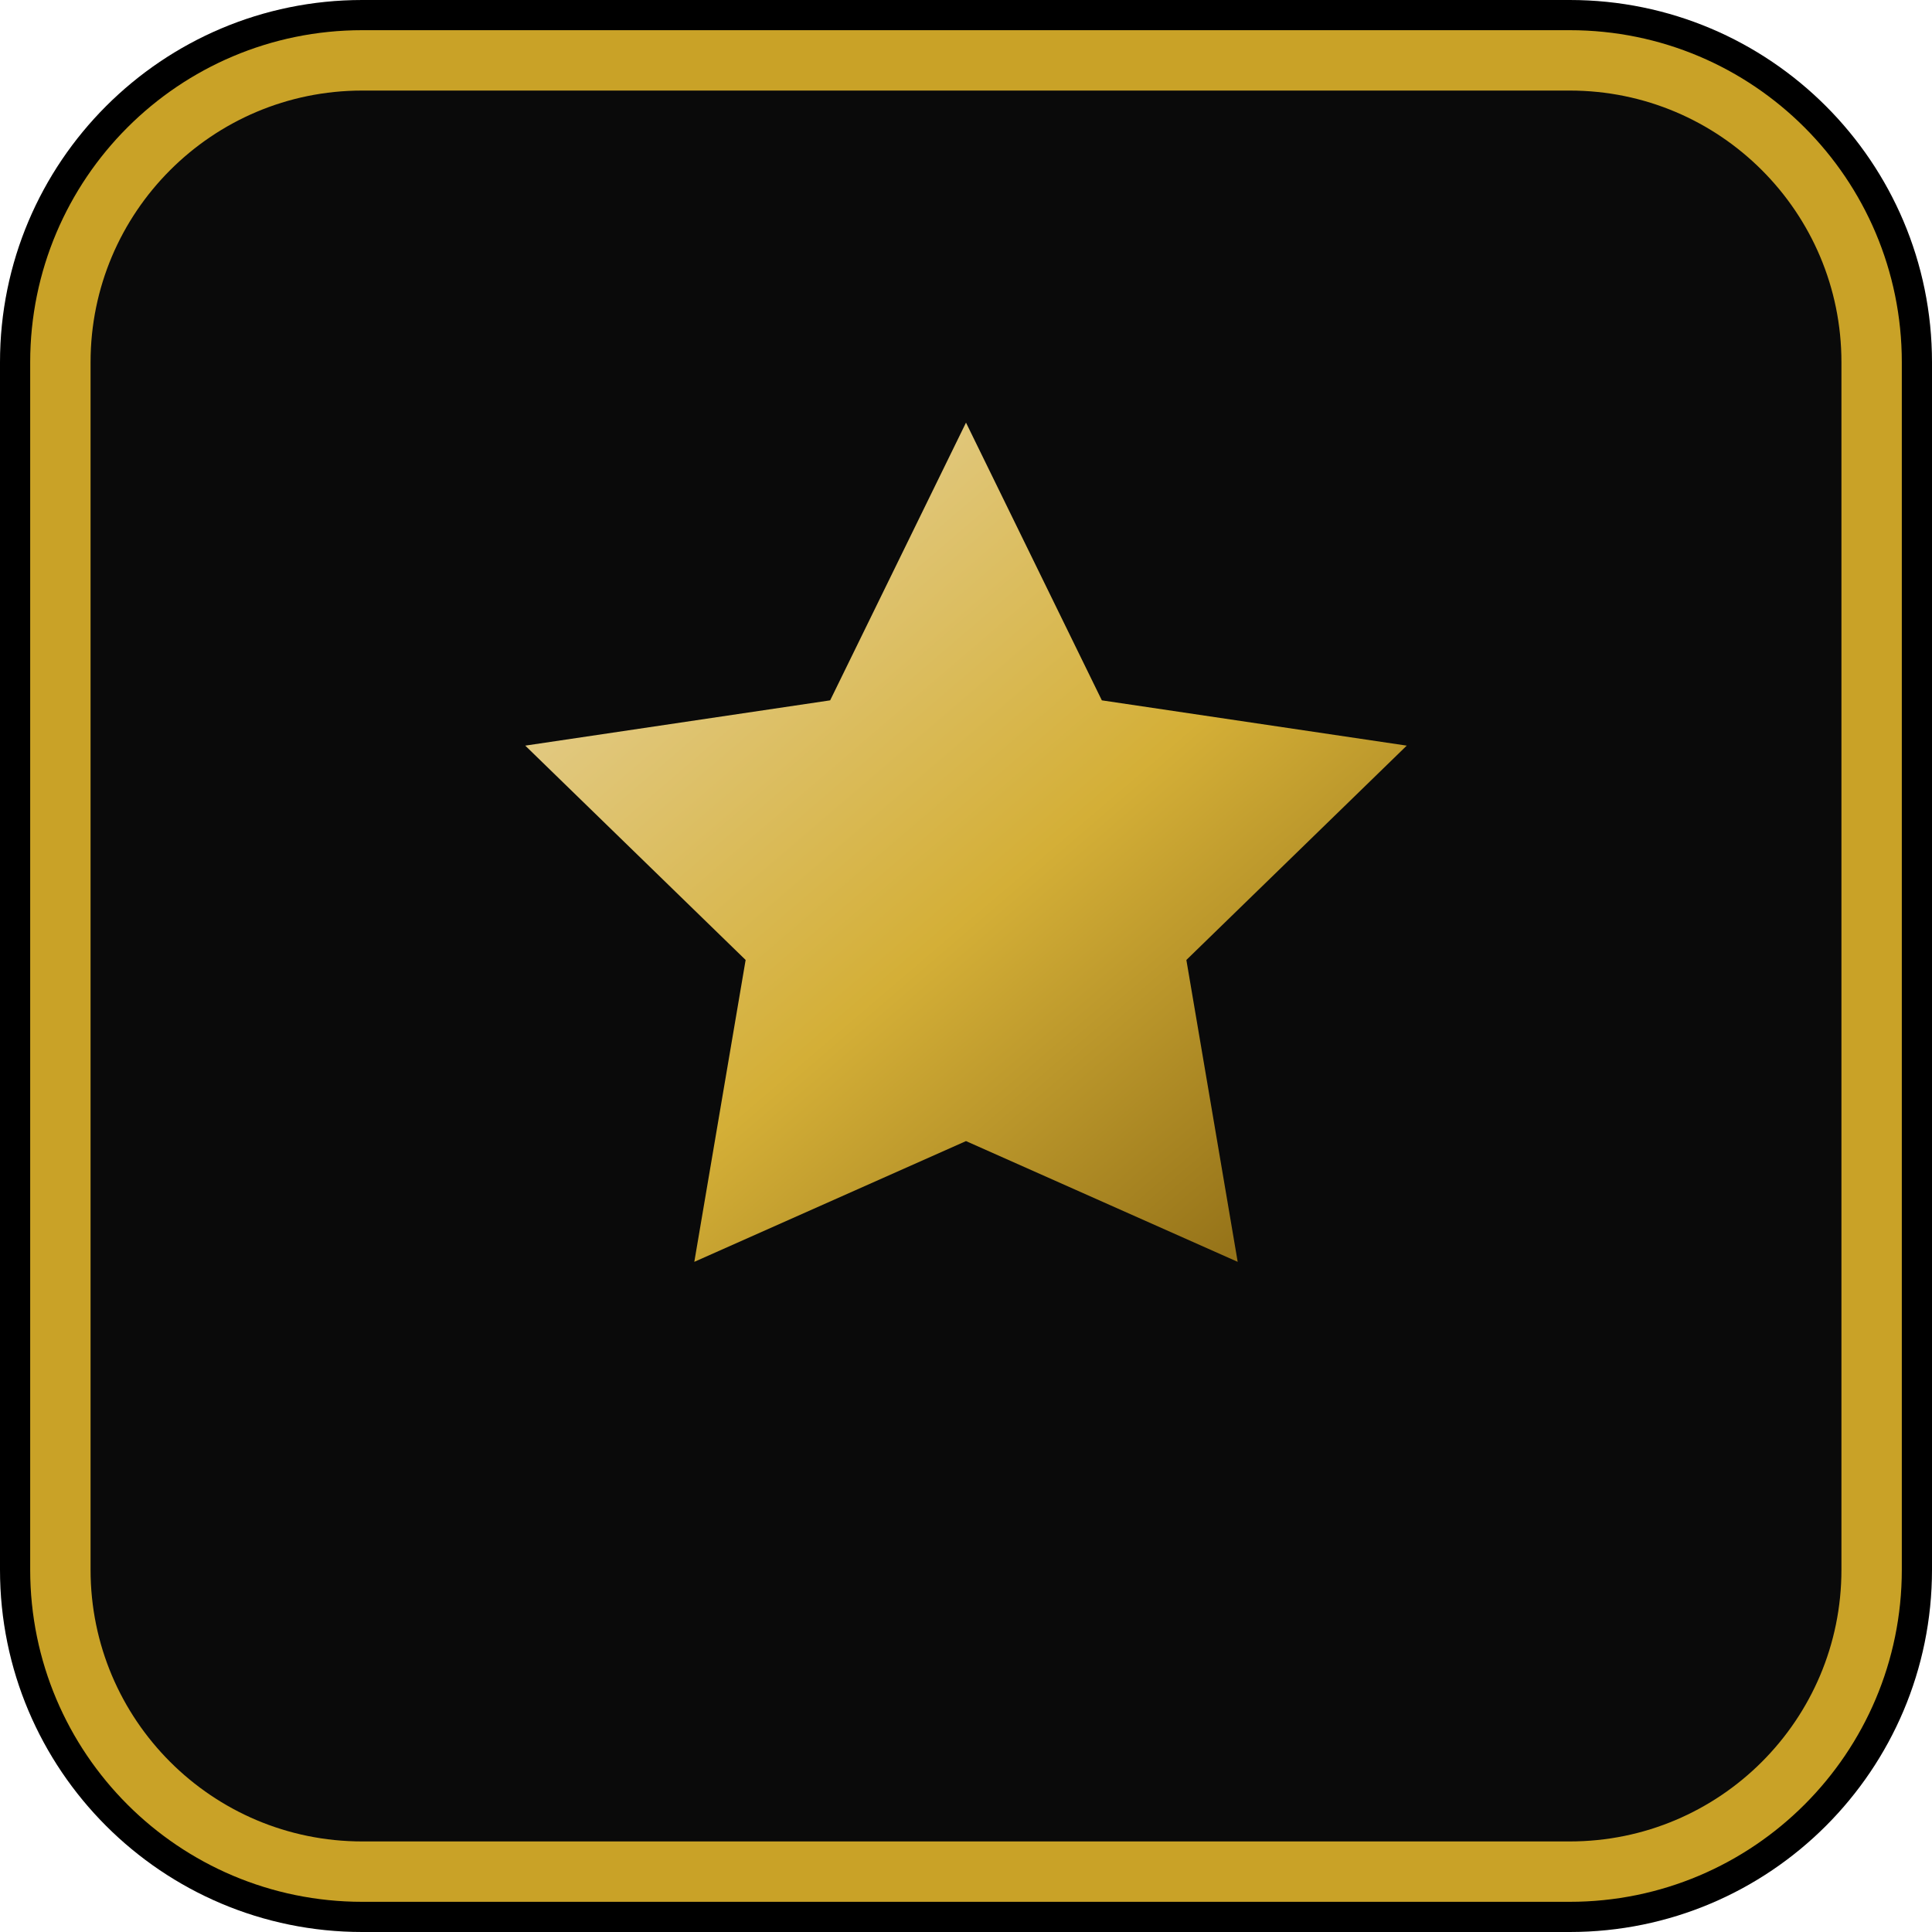
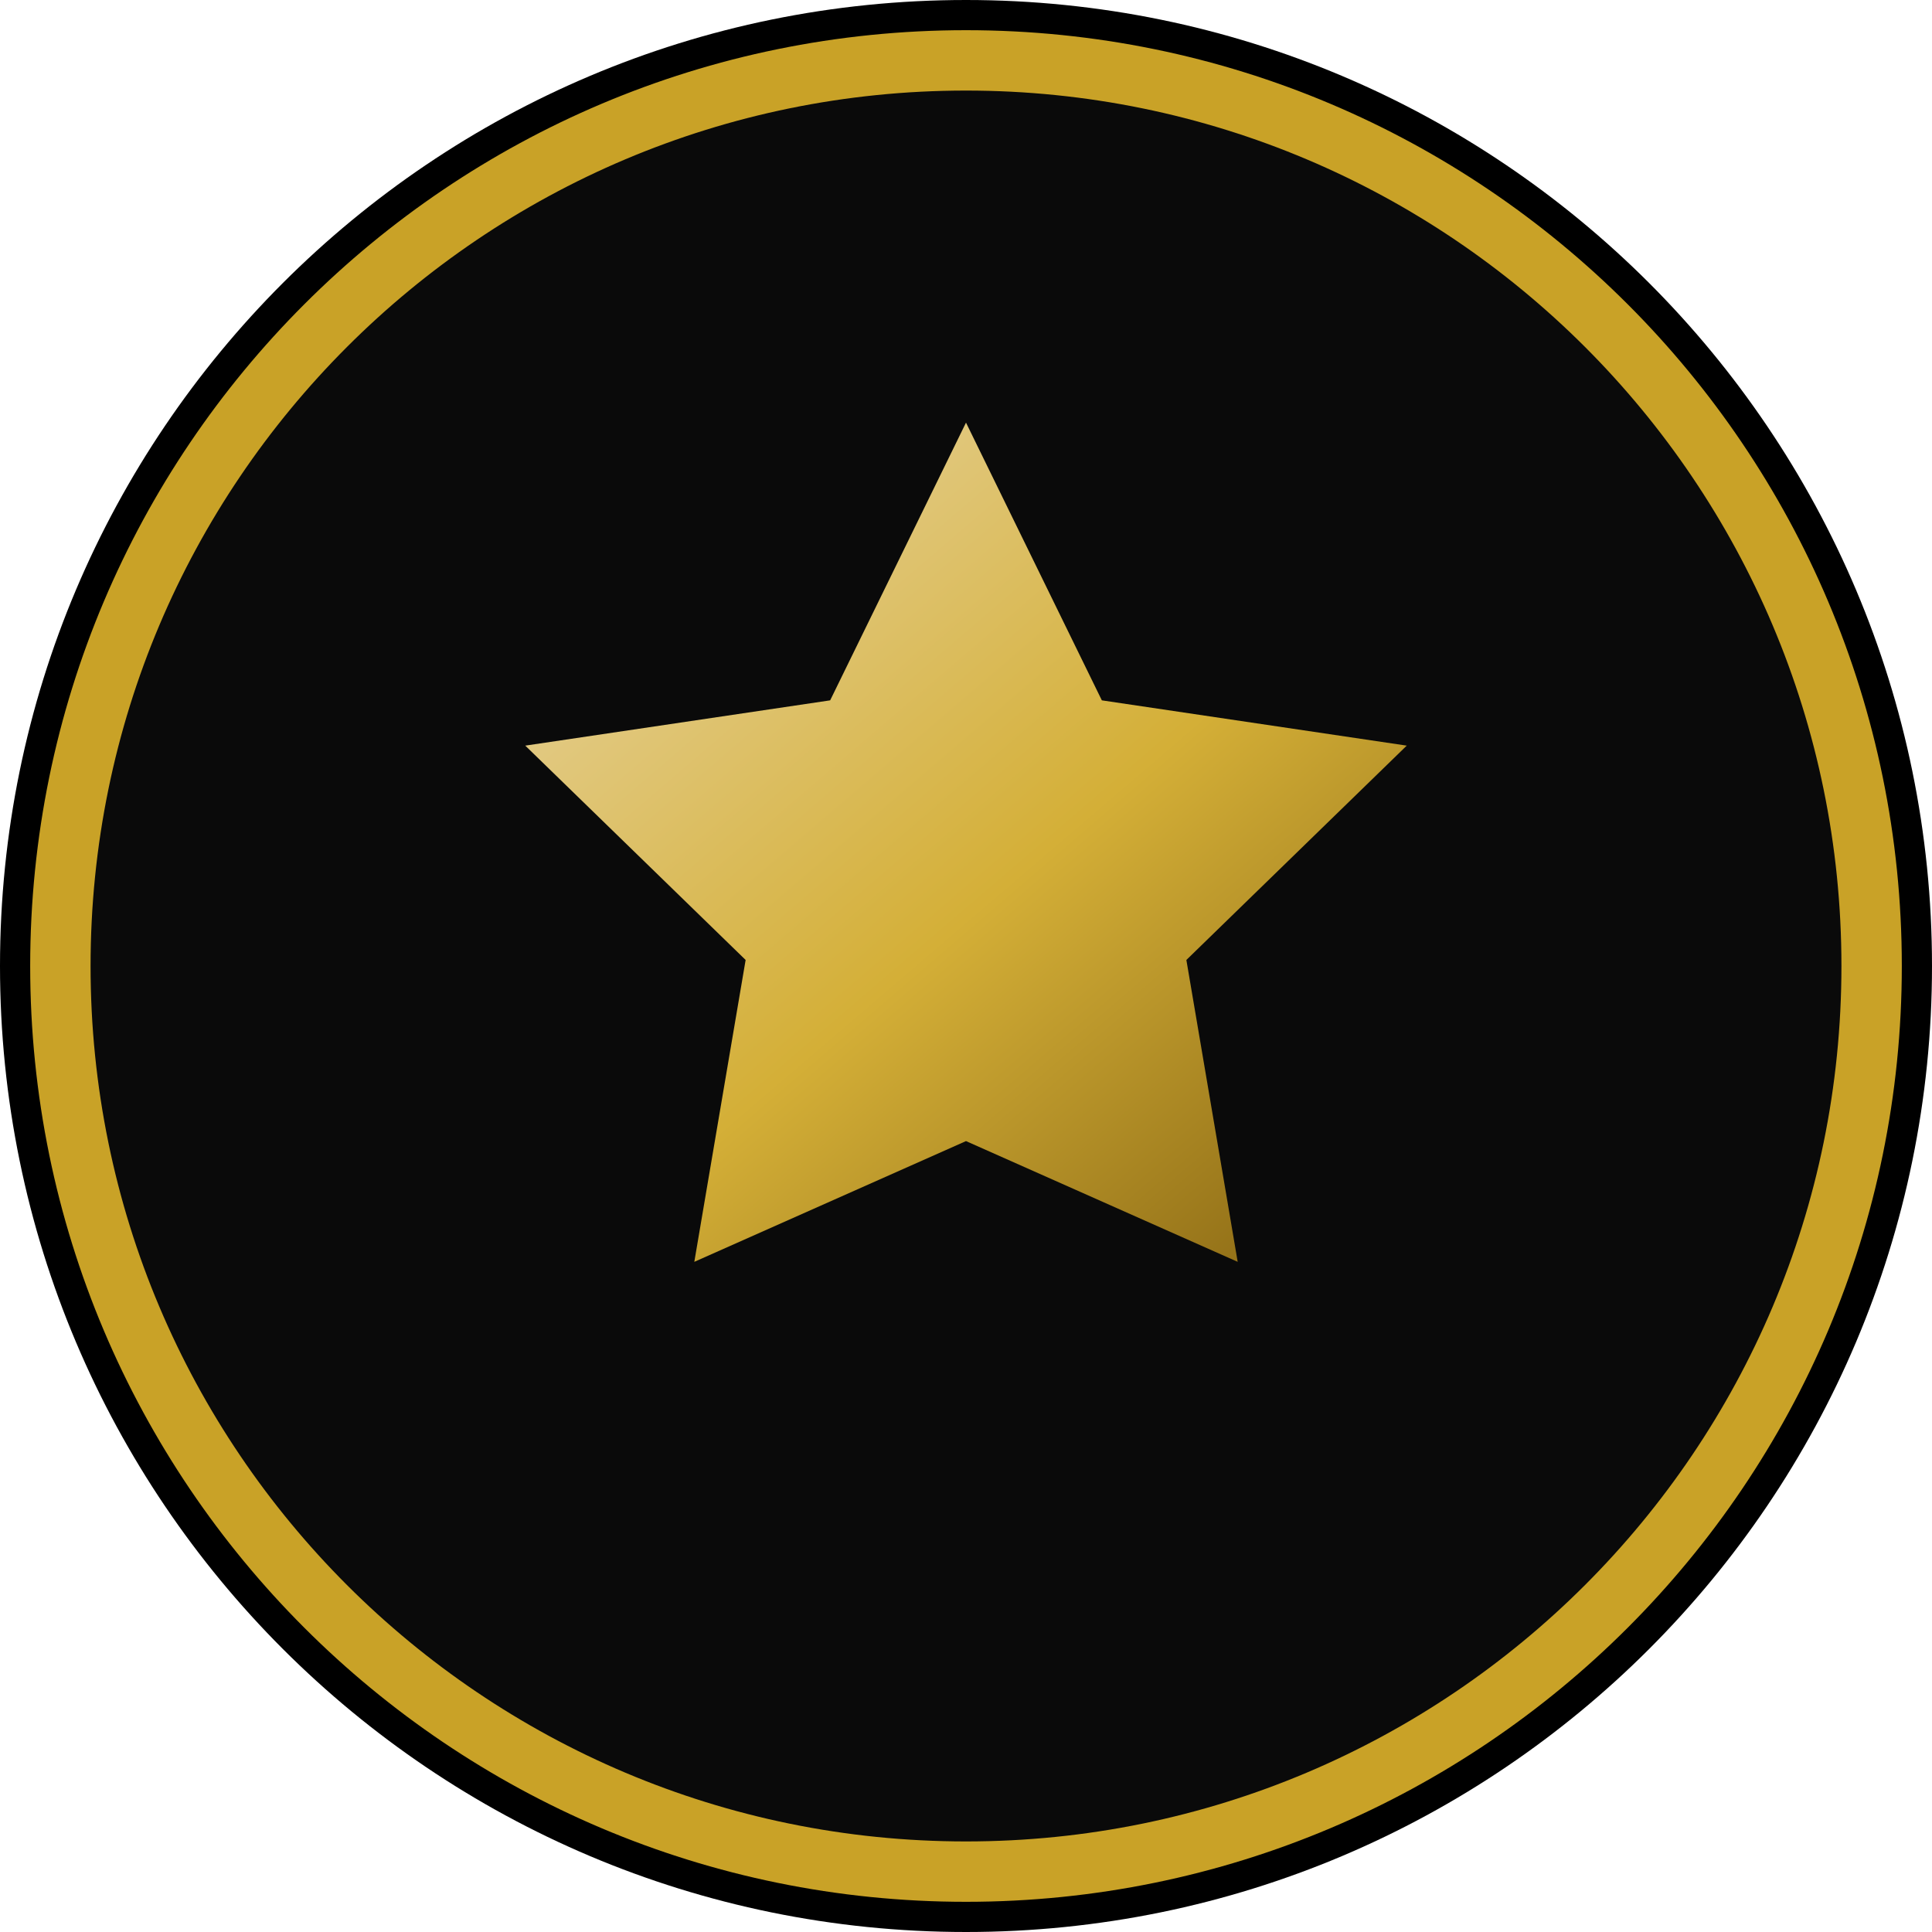
<svg xmlns="http://www.w3.org/2000/svg" viewBox="0 0 64 64" fill="none">
-   <rect width="64" height="64" rx="12" fill="#000" />
-   <rect x="2" y="2" width="60" height="60" rx="10" stroke="#C9A227" stroke-width="2" fill="#0a0a0a" />
+   <circle cx="32" cy="32" r="32" fill="#000" />
+   <circle cx="32" cy="32" r="30" stroke="#C9A227" stroke-width="2" fill="#0a0a0a" />
  <path d="M32 14l4.5 9.2 10.1 1.5-7.3 7.1 1.7 10L32 37.8 23 41.8l1.7-10-7.3-7.1 10.1-1.5L32 14z" fill="url(#m)" />
  <defs>
    <linearGradient id="m" x1="20" y1="14" x2="44" y2="42" gradientUnits="userSpaceOnUse">
      <stop stop-color="#E8D5A3" />
      <stop offset="0.55" stop-color="#D4AF37" />
      <stop offset="1" stop-color="#8B6914" />
    </linearGradient>
  </defs>
</svg>
